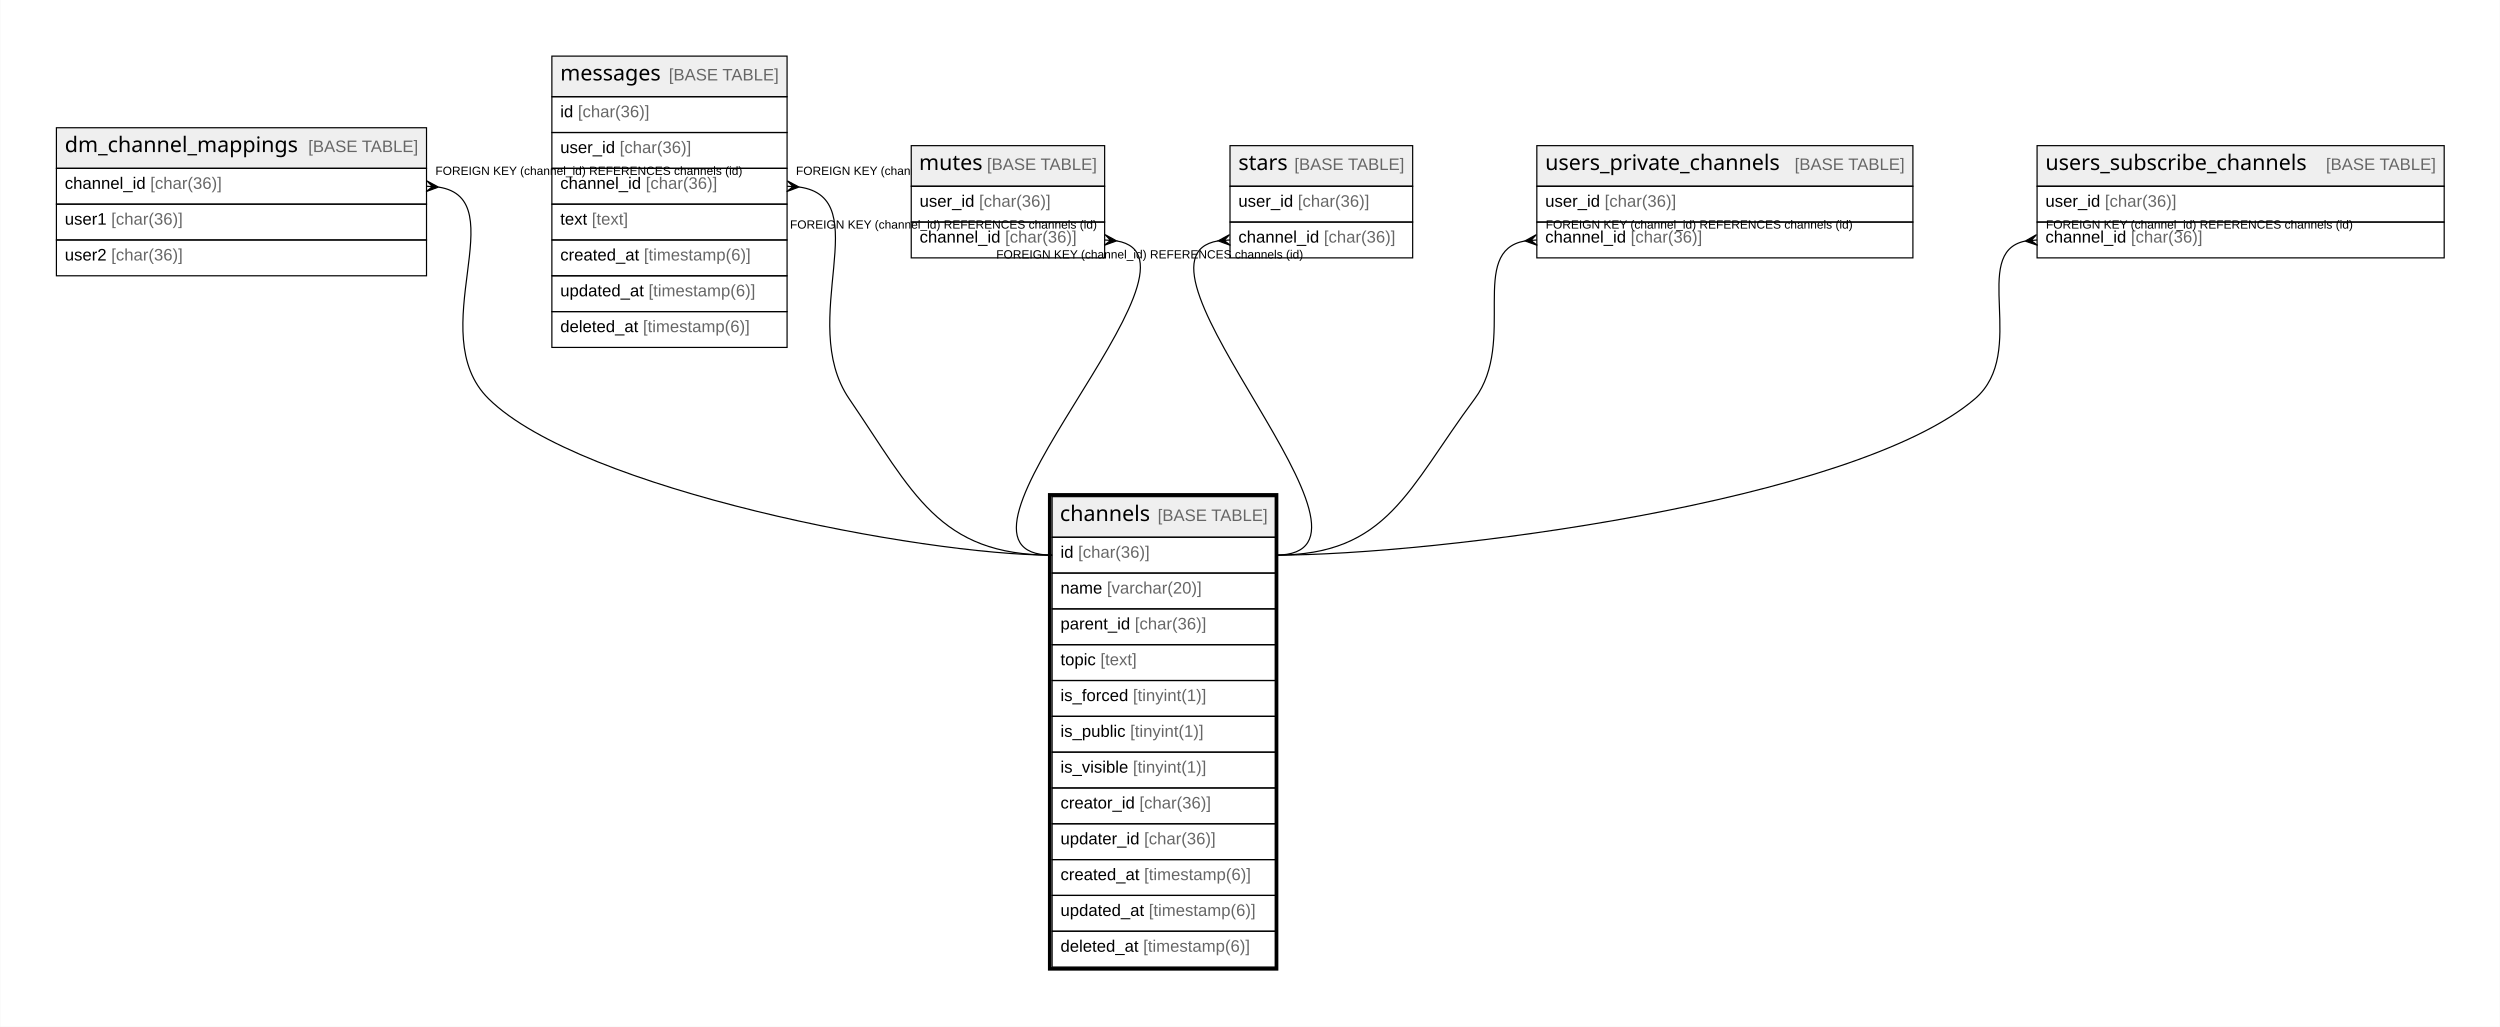
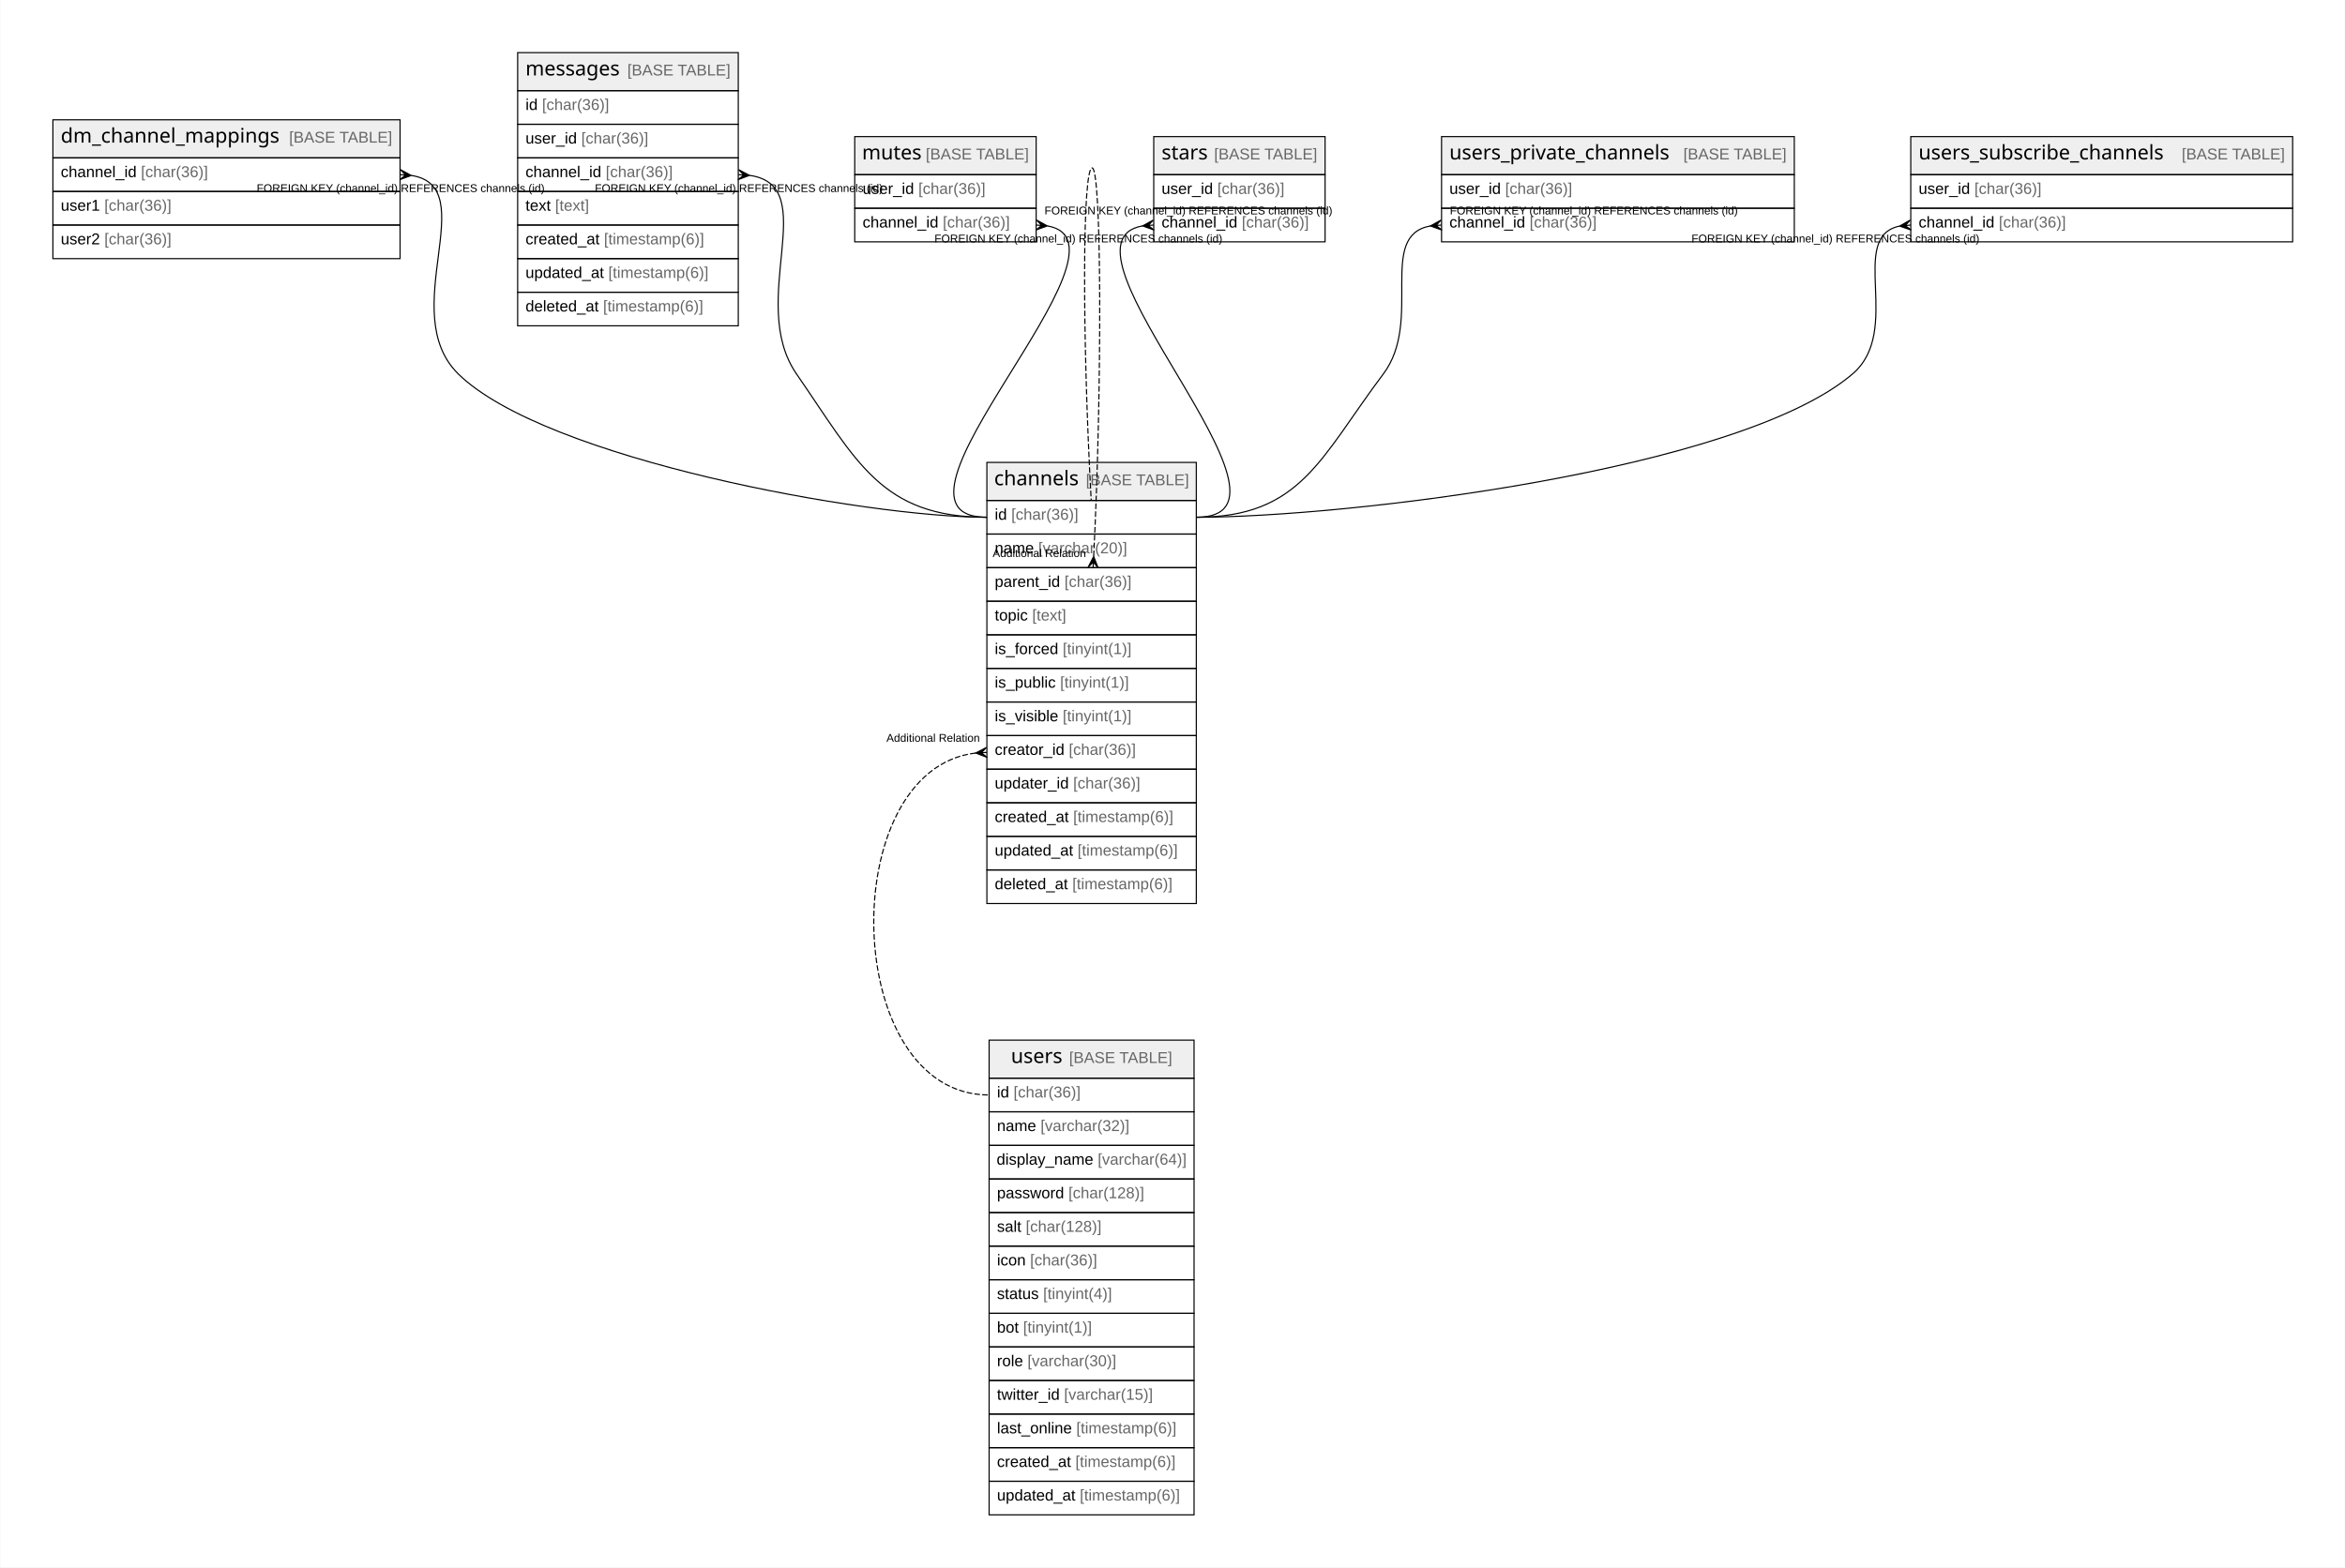
- <svg xmlns="http://www.w3.org/2000/svg" width="2094pt" height="860pt" viewBox="0.00 0.00 2093.50 860.00">
-   <g id="graph0" class="graph" transform="scale(1 1) rotate(0) translate(4 856)">
-     <polygon fill="#ffffff" stroke="transparent" points="-4,4 -4,-856 2089.5,-856 2089.5,4 -4,4" />
+ <svg xmlns="http://www.w3.org/2000/svg" width="2094pt" height="1400pt" viewBox="0.00 0.00 2093.50 1400.00">
+   <g id="graph0" class="graph" transform="scale(1 1) rotate(0) translate(4 1396)">
+     <polygon fill="#ffffff" stroke="transparent" points="-4,4 -4,-1396 2089.5,-1396 2089.5,4 -4,4" />
    <g id="node1" class="node">
-       <polygon fill="#efefef" stroke="transparent" points="877,-406 877,-440 1064,-440 1064,-406 877,-406" />
-       <polygon fill="none" stroke="#000000" points="877,-406 877,-440 1064,-440 1064,-406 877,-406" />
-       <text text-anchor="start" x="883.5" y="-419.6" font-family="Arial Bold" font-size="18.00" fill="#000000">channels</text>
-       <text text-anchor="start" x="961.53" y="-419.6" font-family="Arial" font-size="14.00" fill="#000000"> </text>
-       <text text-anchor="start" x="965.419" y="-419.6" font-family="Arial" font-size="14.00" fill="#666666">[BASE TABLE]</text>
-       <polygon fill="none" stroke="#000000" points="877,-376 877,-406 1064,-406 1064,-376 877,-376" />
-       <text text-anchor="start" x="884" y="-388.8" font-family="Arial" font-size="14.00" fill="#000000">id </text>
-       <text text-anchor="start" x="898.786" y="-388.8" font-family="Arial" font-size="14.00" fill="#666666">[char(36)]</text>
-       <polygon fill="none" stroke="#000000" points="877,-346 877,-376 1064,-376 1064,-346 877,-346" />
-       <text text-anchor="start" x="884" y="-358.8" font-family="Arial" font-size="14.00" fill="#000000">name </text>
-       <text text-anchor="start" x="922.91" y="-358.8" font-family="Arial" font-size="14.00" fill="#666666">[varchar(20)]</text>
-       <polygon fill="none" stroke="#000000" points="877,-316 877,-346 1064,-346 1064,-316 877,-316" />
-       <text text-anchor="start" x="884" y="-328.8" font-family="Arial" font-size="14.00" fill="#000000">parent_id </text>
-       <text text-anchor="start" x="946.269" y="-328.8" font-family="Arial" font-size="14.00" fill="#666666">[char(36)]</text>
-       <polygon fill="none" stroke="#000000" points="877,-286 877,-316 1064,-316 1064,-286 877,-286" />
-       <text text-anchor="start" x="884" y="-298.8" font-family="Arial" font-size="14.00" fill="#000000">topic </text>
-       <text text-anchor="start" x="917.462" y="-298.8" font-family="Arial" font-size="14.00" fill="#666666">[text]</text>
-       <polygon fill="none" stroke="#000000" points="877,-256 877,-286 1064,-286 1064,-256 877,-256" />
-       <text text-anchor="start" x="884" y="-268.8" font-family="Arial" font-size="14.00" fill="#000000">is_forced </text>
-       <text text-anchor="start" x="944.696" y="-268.8" font-family="Arial" font-size="14.00" fill="#666666">[tinyint(1)]</text>
-       <polygon fill="none" stroke="#000000" points="877,-226 877,-256 1064,-256 1064,-226 877,-226" />
-       <text text-anchor="start" x="884" y="-238.8" font-family="Arial" font-size="14.00" fill="#000000">is_public </text>
-       <text text-anchor="start" x="942.365" y="-238.8" font-family="Arial" font-size="14.00" fill="#666666">[tinyint(1)]</text>
-       <polygon fill="none" stroke="#000000" points="877,-196 877,-226 1064,-226 1064,-196 877,-196" />
-       <text text-anchor="start" x="884" y="-208.8" font-family="Arial" font-size="14.00" fill="#000000">is_visible </text>
-       <text text-anchor="start" x="944.689" y="-208.8" font-family="Arial" font-size="14.00" fill="#666666">[tinyint(1)]</text>
-       <polygon fill="none" stroke="#000000" points="877,-166 877,-196 1064,-196 1064,-166 877,-166" />
-       <text text-anchor="start" x="884" y="-178.8" font-family="Arial" font-size="14.00" fill="#000000">creator_id </text>
-       <text text-anchor="start" x="950.144" y="-178.8" font-family="Arial" font-size="14.00" fill="#666666">[char(36)]</text>
-       <polygon fill="none" stroke="#000000" points="877,-136 877,-166 1064,-166 1064,-136 877,-136" />
-       <text text-anchor="start" x="884" y="-148.8" font-family="Arial" font-size="14.00" fill="#000000">updater_id </text>
-       <text text-anchor="start" x="954.055" y="-148.8" font-family="Arial" font-size="14.00" fill="#666666">[char(36)]</text>
-       <polygon fill="none" stroke="#000000" points="877,-106 877,-136 1064,-136 1064,-106 877,-106" />
-       <text text-anchor="start" x="884" y="-118.8" font-family="Arial" font-size="14.00" fill="#000000">created_at </text>
-       <text text-anchor="start" x="954.048" y="-118.8" font-family="Arial" font-size="14.00" fill="#666666">[timestamp(6)]</text>
-       <polygon fill="none" stroke="#000000" points="877,-76 877,-106 1064,-106 1064,-76 877,-76" />
-       <text text-anchor="start" x="884" y="-88.8" font-family="Arial" font-size="14.00" fill="#000000">updated_at </text>
-       <text text-anchor="start" x="957.958" y="-88.8" font-family="Arial" font-size="14.00" fill="#666666">[timestamp(6)]</text>
-       <polygon fill="none" stroke="#000000" points="877,-46 877,-76 1064,-76 1064,-46 877,-46" />
-       <text text-anchor="start" x="884" y="-58.8" font-family="Arial" font-size="14.00" fill="#000000">deleted_at </text>
-       <text text-anchor="start" x="953.282" y="-58.8" font-family="Arial" font-size="14.00" fill="#666666">[timestamp(6)]</text>
-       <polygon fill="none" stroke="#000000" stroke-width="3" points="875,-44.5 875,-441.5 1065,-441.5 1065,-44.5 875,-44.5" />
+       <polygon fill="#efefef" stroke="transparent" points="877,-949 877,-983 1064,-983 1064,-949 877,-949" />
+       <polygon fill="none" stroke="#000000" points="877,-949 877,-983 1064,-983 1064,-949 877,-949" />
+       <text text-anchor="start" x="883.5" y="-962.6" font-family="Arial Bold" font-size="18.00" fill="#000000">channels</text>
+       <text text-anchor="start" x="961.53" y="-962.6" font-family="Arial" font-size="14.00" fill="#000000"> </text>
+       <text text-anchor="start" x="965.419" y="-962.6" font-family="Arial" font-size="14.00" fill="#666666">[BASE TABLE]</text>
+       <polygon fill="none" stroke="#000000" points="877,-919 877,-949 1064,-949 1064,-919 877,-919" />
+       <text text-anchor="start" x="884" y="-931.8" font-family="Arial" font-size="14.00" fill="#000000">id </text>
+       <text text-anchor="start" x="898.786" y="-931.8" font-family="Arial" font-size="14.00" fill="#666666">[char(36)]</text>
+       <polygon fill="none" stroke="#000000" points="877,-889 877,-919 1064,-919 1064,-889 877,-889" />
+       <text text-anchor="start" x="884" y="-901.8" font-family="Arial" font-size="14.00" fill="#000000">name </text>
+       <text text-anchor="start" x="922.91" y="-901.8" font-family="Arial" font-size="14.00" fill="#666666">[varchar(20)]</text>
+       <polygon fill="none" stroke="#000000" points="877,-859 877,-889 1064,-889 1064,-859 877,-859" />
+       <text text-anchor="start" x="884" y="-871.8" font-family="Arial" font-size="14.00" fill="#000000">parent_id </text>
+       <text text-anchor="start" x="946.269" y="-871.8" font-family="Arial" font-size="14.00" fill="#666666">[char(36)]</text>
+       <polygon fill="none" stroke="#000000" points="877,-829 877,-859 1064,-859 1064,-829 877,-829" />
+       <text text-anchor="start" x="884" y="-841.8" font-family="Arial" font-size="14.00" fill="#000000">topic </text>
+       <text text-anchor="start" x="917.462" y="-841.8" font-family="Arial" font-size="14.00" fill="#666666">[text]</text>
+       <polygon fill="none" stroke="#000000" points="877,-799 877,-829 1064,-829 1064,-799 877,-799" />
+       <text text-anchor="start" x="884" y="-811.8" font-family="Arial" font-size="14.00" fill="#000000">is_forced </text>
+       <text text-anchor="start" x="944.696" y="-811.8" font-family="Arial" font-size="14.00" fill="#666666">[tinyint(1)]</text>
+       <polygon fill="none" stroke="#000000" points="877,-769 877,-799 1064,-799 1064,-769 877,-769" />
+       <text text-anchor="start" x="884" y="-781.8" font-family="Arial" font-size="14.00" fill="#000000">is_public </text>
+       <text text-anchor="start" x="942.365" y="-781.8" font-family="Arial" font-size="14.00" fill="#666666">[tinyint(1)]</text>
+       <polygon fill="none" stroke="#000000" points="877,-739 877,-769 1064,-769 1064,-739 877,-739" />
+       <text text-anchor="start" x="884" y="-751.8" font-family="Arial" font-size="14.00" fill="#000000">is_visible </text>
+       <text text-anchor="start" x="944.689" y="-751.8" font-family="Arial" font-size="14.00" fill="#666666">[tinyint(1)]</text>
+       <polygon fill="none" stroke="#000000" points="877,-709 877,-739 1064,-739 1064,-709 877,-709" />
+       <text text-anchor="start" x="884" y="-721.8" font-family="Arial" font-size="14.00" fill="#000000">creator_id </text>
+       <text text-anchor="start" x="950.144" y="-721.8" font-family="Arial" font-size="14.00" fill="#666666">[char(36)]</text>
+       <polygon fill="none" stroke="#000000" points="877,-679 877,-709 1064,-709 1064,-679 877,-679" />
+       <text text-anchor="start" x="884" y="-691.8" font-family="Arial" font-size="14.00" fill="#000000">updater_id </text>
+       <text text-anchor="start" x="954.055" y="-691.8" font-family="Arial" font-size="14.00" fill="#666666">[char(36)]</text>
+       <polygon fill="none" stroke="#000000" points="877,-649 877,-679 1064,-679 1064,-649 877,-649" />
+       <text text-anchor="start" x="884" y="-661.8" font-family="Arial" font-size="14.00" fill="#000000">created_at </text>
+       <text text-anchor="start" x="954.048" y="-661.8" font-family="Arial" font-size="14.00" fill="#666666">[timestamp(6)]</text>
+       <polygon fill="none" stroke="#000000" points="877,-619 877,-649 1064,-649 1064,-619 877,-619" />
+       <text text-anchor="start" x="884" y="-631.8" font-family="Arial" font-size="14.00" fill="#000000">updated_at </text>
+       <text text-anchor="start" x="957.958" y="-631.8" font-family="Arial" font-size="14.00" fill="#666666">[timestamp(6)]</text>
+       <polygon fill="none" stroke="#000000" points="877,-589 877,-619 1064,-619 1064,-589 877,-589" />
+       <text text-anchor="start" x="884" y="-601.8" font-family="Arial" font-size="14.00" fill="#000000">deleted_at </text>
+       <text text-anchor="start" x="953.282" y="-601.8" font-family="Arial" font-size="14.00" fill="#666666">[timestamp(6)]</text>
+     </g>
+     <g id="edge7" class="edge">
+       <path fill="none" stroke="#000000" stroke-dasharray="5,2" d="M972.378,-899.349C979.974,-1050.297 979.514,-1246 971,-1246 962.299,-1246 962.01,-1097.695 970.133,-949.285" />
+       <polygon fill="#000000" stroke="#000000" points="972.361,-899.005 976.336,-888.785 972.101,-894.011 971.842,-889.018 971.842,-889.018 971.842,-889.018 972.101,-894.011 967.348,-889.252 972.361,-899.005 972.361,-899.005" />
+       <text text-anchor="start" x="882.148" y="-898.518" font-family="Arial" font-size="10.00" fill="#000000">Additional Relation</text>
+     </g>
+     <g id="node8" class="node">
+       <polygon fill="#efefef" stroke="transparent" points="879,-433 879,-467 1062,-467 1062,-433 879,-433" />
+       <polygon fill="none" stroke="#000000" points="879,-433 879,-467 1062,-467 1062,-433 879,-433" />
+       <text text-anchor="start" x="898.499" y="-446.6" font-family="Arial Bold" font-size="18.00" fill="#000000">users</text>
+       <text text-anchor="start" x="946.531" y="-446.6" font-family="Arial" font-size="14.00" fill="#000000"> </text>
+       <text text-anchor="start" x="950.421" y="-446.6" font-family="Arial" font-size="14.00" fill="#666666">[BASE TABLE]</text>
+       <polygon fill="none" stroke="#000000" points="879,-403 879,-433 1062,-433 1062,-403 879,-403" />
+       <text text-anchor="start" x="886" y="-415.8" font-family="Arial" font-size="14.00" fill="#000000">id </text>
+       <text text-anchor="start" x="900.786" y="-415.8" font-family="Arial" font-size="14.00" fill="#666666">[char(36)]</text>
+       <polygon fill="none" stroke="#000000" points="879,-373 879,-403 1062,-403 1062,-373 879,-373" />
+       <text text-anchor="start" x="886" y="-385.8" font-family="Arial" font-size="14.00" fill="#000000">name </text>
+       <text text-anchor="start" x="924.91" y="-385.8" font-family="Arial" font-size="14.00" fill="#666666">[varchar(32)]</text>
+       <polygon fill="none" stroke="#000000" points="879,-343 879,-373 1062,-373 1062,-343 879,-343" />
+       <text text-anchor="start" x="885.683" y="-355.8" font-family="Arial" font-size="14.00" fill="#000000">display_name </text>
+       <text text-anchor="start" x="975.958" y="-355.8" font-family="Arial" font-size="14.00" fill="#666666">[varchar(64)]</text>
+       <polygon fill="none" stroke="#000000" points="879,-313 879,-343 1062,-343 1062,-313 879,-313" />
+       <text text-anchor="start" x="886" y="-325.8" font-family="Arial" font-size="14.00" fill="#000000">password </text>
+       <text text-anchor="start" x="949.807" y="-325.8" font-family="Arial" font-size="14.00" fill="#666666">[char(128)]</text>
+       <polygon fill="none" stroke="#000000" points="879,-283 879,-313 1062,-313 1062,-283 879,-283" />
+       <text text-anchor="start" x="886" y="-295.8" font-family="Arial" font-size="14.00" fill="#000000">salt </text>
+       <text text-anchor="start" x="911.676" y="-295.8" font-family="Arial" font-size="14.00" fill="#666666">[char(128)]</text>
+       <polygon fill="none" stroke="#000000" points="879,-253 879,-283 1062,-283 1062,-253 879,-253" />
+       <text text-anchor="start" x="886" y="-265.8" font-family="Arial" font-size="14.00" fill="#000000">icon </text>
+       <text text-anchor="start" x="915.572" y="-265.8" font-family="Arial" font-size="14.00" fill="#666666">[char(36)]</text>
+       <polygon fill="none" stroke="#000000" points="879,-223 879,-253 1062,-253 1062,-223 879,-223" />
+       <text text-anchor="start" x="886" y="-235.8" font-family="Arial" font-size="14.00" fill="#000000">status </text>
+       <text text-anchor="start" x="927.241" y="-235.8" font-family="Arial" font-size="14.00" fill="#666666">[tinyint(4)]</text>
+       <polygon fill="none" stroke="#000000" points="879,-193 879,-223 1062,-223 1062,-193 879,-193" />
+       <text text-anchor="start" x="886" y="-205.8" font-family="Arial" font-size="14.00" fill="#000000">bot </text>
+       <text text-anchor="start" x="909.352" y="-205.8" font-family="Arial" font-size="14.00" fill="#666666">[tinyint(1)]</text>
+       <polygon fill="none" stroke="#000000" points="879,-163 879,-193 1062,-193 1062,-163 879,-163" />
+       <text text-anchor="start" x="886" y="-175.8" font-family="Arial" font-size="14.00" fill="#000000">role </text>
+       <text text-anchor="start" x="913.234" y="-175.8" font-family="Arial" font-size="14.00" fill="#666666">[varchar(30)]</text>
+       <polygon fill="none" stroke="#000000" points="879,-133 879,-163 1062,-163 1062,-133 879,-133" />
+       <text text-anchor="start" x="886" y="-145.8" font-family="Arial" font-size="14.00" fill="#000000">twitter_id </text>
+       <text text-anchor="start" x="945.91" y="-145.8" font-family="Arial" font-size="14.00" fill="#666666">[varchar(15)]</text>
+       <polygon fill="none" stroke="#000000" points="879,-103 879,-133 1062,-133 1062,-103 879,-103" />
+       <text text-anchor="start" x="886" y="-115.8" font-family="Arial" font-size="14.00" fill="#000000">last_online </text>
+       <text text-anchor="start" x="956.827" y="-115.8" font-family="Arial" font-size="14.00" fill="#666666">[timestamp(6)]</text>
+       <polygon fill="none" stroke="#000000" points="879,-73 879,-103 1062,-103 1062,-73 879,-73" />
+       <text text-anchor="start" x="886" y="-85.8" font-family="Arial" font-size="14.00" fill="#000000">created_at </text>
+       <text text-anchor="start" x="956.048" y="-85.8" font-family="Arial" font-size="14.00" fill="#666666">[timestamp(6)]</text>
+       <polygon fill="none" stroke="#000000" points="879,-43 879,-73 1062,-73 1062,-43 879,-43" />
+       <text text-anchor="start" x="886" y="-55.8" font-family="Arial" font-size="14.00" fill="#000000">updated_at </text>
+       <text text-anchor="start" x="959.958" y="-55.8" font-family="Arial" font-size="14.00" fill="#666666">[timestamp(6)]</text>
+     </g>
+     <g id="edge8" class="edge">
+       <path fill="none" stroke="#000000" stroke-dasharray="5,2" d="M866.907,-723.418C741.185,-708.658 746.45,-418 879,-418" />
+       <polygon fill="#000000" stroke="#000000" points="867.017,-723.424 876.741,-728.492 872.008,-723.712 877,-724 877,-724 877,-724 872.008,-723.712 877.259,-719.508 867.017,-723.424 867.017,-723.424" />
+       <text text-anchor="start" x="787.306" y="-733.5" font-family="Arial" font-size="10.00" fill="#000000">Additional Relation</text>
    </g>
    <g id="node2" class="node">
-       <polygon fill="#efefef" stroke="transparent" points="43,-715 43,-749 353,-749 353,-715 43,-715" />
-       <polygon fill="none" stroke="#000000" points="43,-715 43,-749 353,-749 353,-715 43,-715" />
-       <text text-anchor="start" x="49.991" y="-728.6" font-family="Arial Bold" font-size="18.00" fill="#000000">dm_channel_mappings</text>
-       <text text-anchor="start" x="250.039" y="-728.6" font-family="Arial" font-size="14.00" fill="#000000"> </text>
-       <text text-anchor="start" x="253.929" y="-728.6" font-family="Arial" font-size="14.00" fill="#666666">[BASE TABLE]</text>
-       <polygon fill="none" stroke="#000000" points="43,-685 43,-715 353,-715 353,-685 43,-685" />
-       <text text-anchor="start" x="50" y="-697.8" font-family="Arial" font-size="14.00" fill="#000000">channel_id </text>
-       <text text-anchor="start" x="121.613" y="-697.8" font-family="Arial" font-size="14.00" fill="#666666">[char(36)]</text>
-       <polygon fill="none" stroke="#000000" points="43,-655 43,-685 353,-685 353,-655 43,-655" />
-       <text text-anchor="start" x="50" y="-667.8" font-family="Arial" font-size="14.00" fill="#000000">user1 </text>
-       <text text-anchor="start" x="88.91" y="-667.8" font-family="Arial" font-size="14.00" fill="#666666">[char(36)]</text>
-       <polygon fill="none" stroke="#000000" points="43,-625 43,-655 353,-655 353,-625 43,-625" />
-       <text text-anchor="start" x="50" y="-637.8" font-family="Arial" font-size="14.00" fill="#000000">user2 </text>
-       <text text-anchor="start" x="88.91" y="-637.8" font-family="Arial" font-size="14.00" fill="#666666">[char(36)]</text>
+       <polygon fill="#efefef" stroke="transparent" points="43,-1255 43,-1289 353,-1289 353,-1255 43,-1255" />
+       <polygon fill="none" stroke="#000000" points="43,-1255 43,-1289 353,-1289 353,-1255 43,-1255" />
+       <text text-anchor="start" x="49.991" y="-1268.6" font-family="Arial Bold" font-size="18.00" fill="#000000">dm_channel_mappings</text>
+       <text text-anchor="start" x="250.039" y="-1268.6" font-family="Arial" font-size="14.00" fill="#000000"> </text>
+       <text text-anchor="start" x="253.929" y="-1268.6" font-family="Arial" font-size="14.00" fill="#666666">[BASE TABLE]</text>
+       <polygon fill="none" stroke="#000000" points="43,-1225 43,-1255 353,-1255 353,-1225 43,-1225" />
+       <text text-anchor="start" x="50" y="-1237.8" font-family="Arial" font-size="14.00" fill="#000000">channel_id </text>
+       <text text-anchor="start" x="121.613" y="-1237.8" font-family="Arial" font-size="14.00" fill="#666666">[char(36)]</text>
+       <polygon fill="none" stroke="#000000" points="43,-1195 43,-1225 353,-1225 353,-1195 43,-1195" />
+       <text text-anchor="start" x="50" y="-1207.8" font-family="Arial" font-size="14.00" fill="#000000">user1 </text>
+       <text text-anchor="start" x="88.91" y="-1207.8" font-family="Arial" font-size="14.00" fill="#666666">[char(36)]</text>
+       <polygon fill="none" stroke="#000000" points="43,-1165 43,-1195 353,-1195 353,-1165 43,-1165" />
+       <text text-anchor="start" x="50" y="-1177.8" font-family="Arial" font-size="14.00" fill="#000000">user2 </text>
+       <text text-anchor="start" x="88.91" y="-1177.8" font-family="Arial" font-size="14.00" fill="#666666">[char(36)]</text>
    </g>
    <g id="edge1" class="edge">
-       <path fill="none" stroke="#000000" d="M363.098,-699.289C427.712,-689.334 348.965,-577.283 405,-522 482.489,-445.55 768.146,-391 877,-391" />
-       <polygon fill="#000000" stroke="#000000" points="362.975,-699.298 352.684,-695.511 357.988,-699.649 353,-700 353,-700 353,-700 357.988,-699.649 353.316,-704.489 362.975,-699.298 362.975,-699.298" />
-       <text text-anchor="start" x="360.435" y="-709.5" font-family="Arial" font-size="10.00" fill="#000000">FOREIGN KEY (channel_id) REFERENCES channels (id)</text>
+       <path fill="none" stroke="#000000" d="M363.097,-1239.288C427.697,-1229.319 348.802,-1117.118 405,-1062 482.589,-985.903 768.323,-934 877,-934" />
+       <polygon fill="#000000" stroke="#000000" points="362.975,-1239.297 352.684,-1235.511 357.988,-1239.648 353,-1240 353,-1240 353,-1240 357.988,-1239.648 353.316,-1244.489 362.975,-1239.297 362.975,-1239.297" />
+       <text text-anchor="start" x="224.935" y="-1224.5" font-family="Arial" font-size="10.00" fill="#000000">FOREIGN KEY (channel_id) REFERENCES channels (id)</text>
    </g>
    <g id="node3" class="node">
-       <polygon fill="#efefef" stroke="transparent" points="458,-775 458,-809 655,-809 655,-775 458,-775" />
-       <polygon fill="none" stroke="#000000" points="458,-775 458,-809 655,-809 655,-775 458,-775" />
-       <text text-anchor="start" x="464.983" y="-788.6" font-family="Arial Bold" font-size="18.00" fill="#000000">messages</text>
-       <text text-anchor="start" x="552.047" y="-788.6" font-family="Arial" font-size="14.00" fill="#000000"> </text>
-       <text text-anchor="start" x="555.937" y="-788.6" font-family="Arial" font-size="14.00" fill="#666666">[BASE TABLE]</text>
-       <polygon fill="none" stroke="#000000" points="458,-745 458,-775 655,-775 655,-745 458,-745" />
-       <text text-anchor="start" x="465" y="-757.8" font-family="Arial" font-size="14.00" fill="#000000">id </text>
-       <text text-anchor="start" x="479.786" y="-757.8" font-family="Arial" font-size="14.00" fill="#666666">[char(36)]</text>
-       <polygon fill="none" stroke="#000000" points="458,-715 458,-745 655,-745 655,-715 458,-715" />
-       <text text-anchor="start" x="465" y="-727.8" font-family="Arial" font-size="14.00" fill="#000000">user_id </text>
-       <text text-anchor="start" x="514.807" y="-727.8" font-family="Arial" font-size="14.00" fill="#666666">[char(36)]</text>
-       <polygon fill="none" stroke="#000000" points="458,-685 458,-715 655,-715 655,-685 458,-685" />
-       <text text-anchor="start" x="465" y="-697.8" font-family="Arial" font-size="14.00" fill="#000000">channel_id </text>
-       <text text-anchor="start" x="536.613" y="-697.8" font-family="Arial" font-size="14.00" fill="#666666">[char(36)]</text>
-       <polygon fill="none" stroke="#000000" points="458,-655 458,-685 655,-685 655,-655 458,-655" />
-       <text text-anchor="start" x="465" y="-667.8" font-family="Arial" font-size="14.00" fill="#000000">text </text>
-       <text text-anchor="start" x="491.455" y="-667.8" font-family="Arial" font-size="14.00" fill="#666666">[text]</text>
-       <polygon fill="none" stroke="#000000" points="458,-625 458,-655 655,-655 655,-625 458,-625" />
-       <text text-anchor="start" x="465" y="-637.8" font-family="Arial" font-size="14.00" fill="#000000">created_at </text>
-       <text text-anchor="start" x="535.048" y="-637.8" font-family="Arial" font-size="14.00" fill="#666666">[timestamp(6)]</text>
-       <polygon fill="none" stroke="#000000" points="458,-595 458,-625 655,-625 655,-595 458,-595" />
-       <text text-anchor="start" x="465" y="-607.8" font-family="Arial" font-size="14.00" fill="#000000">updated_at </text>
-       <text text-anchor="start" x="538.958" y="-607.8" font-family="Arial" font-size="14.00" fill="#666666">[timestamp(6)]</text>
-       <polygon fill="none" stroke="#000000" points="458,-565 458,-595 655,-595 655,-565 458,-565" />
-       <text text-anchor="start" x="465" y="-577.8" font-family="Arial" font-size="14.00" fill="#000000">deleted_at </text>
-       <text text-anchor="start" x="534.282" y="-577.8" font-family="Arial" font-size="14.00" fill="#666666">[timestamp(6)]</text>
+       <polygon fill="#efefef" stroke="transparent" points="458,-1315 458,-1349 655,-1349 655,-1315 458,-1315" />
+       <polygon fill="none" stroke="#000000" points="458,-1315 458,-1349 655,-1349 655,-1315 458,-1315" />
+       <text text-anchor="start" x="464.983" y="-1328.6" font-family="Arial Bold" font-size="18.00" fill="#000000">messages</text>
+       <text text-anchor="start" x="552.047" y="-1328.6" font-family="Arial" font-size="14.00" fill="#000000"> </text>
+       <text text-anchor="start" x="555.937" y="-1328.6" font-family="Arial" font-size="14.00" fill="#666666">[BASE TABLE]</text>
+       <polygon fill="none" stroke="#000000" points="458,-1285 458,-1315 655,-1315 655,-1285 458,-1285" />
+       <text text-anchor="start" x="465" y="-1297.8" font-family="Arial" font-size="14.00" fill="#000000">id </text>
+       <text text-anchor="start" x="479.786" y="-1297.8" font-family="Arial" font-size="14.00" fill="#666666">[char(36)]</text>
+       <polygon fill="none" stroke="#000000" points="458,-1255 458,-1285 655,-1285 655,-1255 458,-1255" />
+       <text text-anchor="start" x="465" y="-1267.8" font-family="Arial" font-size="14.00" fill="#000000">user_id </text>
+       <text text-anchor="start" x="514.807" y="-1267.8" font-family="Arial" font-size="14.00" fill="#666666">[char(36)]</text>
+       <polygon fill="none" stroke="#000000" points="458,-1225 458,-1255 655,-1255 655,-1225 458,-1225" />
+       <text text-anchor="start" x="465" y="-1237.8" font-family="Arial" font-size="14.00" fill="#000000">channel_id </text>
+       <text text-anchor="start" x="536.613" y="-1237.8" font-family="Arial" font-size="14.00" fill="#666666">[char(36)]</text>
+       <polygon fill="none" stroke="#000000" points="458,-1195 458,-1225 655,-1225 655,-1195 458,-1195" />
+       <text text-anchor="start" x="465" y="-1207.8" font-family="Arial" font-size="14.00" fill="#000000">text </text>
+       <text text-anchor="start" x="491.455" y="-1207.8" font-family="Arial" font-size="14.00" fill="#666666">[text]</text>
+       <polygon fill="none" stroke="#000000" points="458,-1165 458,-1195 655,-1195 655,-1165 458,-1165" />
+       <text text-anchor="start" x="465" y="-1177.8" font-family="Arial" font-size="14.00" fill="#000000">created_at </text>
+       <text text-anchor="start" x="535.048" y="-1177.8" font-family="Arial" font-size="14.00" fill="#666666">[timestamp(6)]</text>
+       <polygon fill="none" stroke="#000000" points="458,-1135 458,-1165 655,-1165 655,-1135 458,-1135" />
+       <text text-anchor="start" x="465" y="-1147.8" font-family="Arial" font-size="14.00" fill="#000000">updated_at </text>
+       <text text-anchor="start" x="538.958" y="-1147.8" font-family="Arial" font-size="14.00" fill="#666666">[timestamp(6)]</text>
+       <polygon fill="none" stroke="#000000" points="458,-1105 458,-1135 655,-1135 655,-1105 458,-1105" />
+       <text text-anchor="start" x="465" y="-1117.8" font-family="Arial" font-size="14.00" fill="#000000">deleted_at </text>
+       <text text-anchor="start" x="534.282" y="-1117.8" font-family="Arial" font-size="14.00" fill="#666666">[timestamp(6)]</text>
    </g>
    <g id="edge2" class="edge">
-       <path fill="none" stroke="#000000" d="M665.168,-699.348C730.758,-690.207 662.604,-587 707,-522 760.799,-443.233 781.614,-391 877,-391" />
-       <polygon fill="#000000" stroke="#000000" points="664.98,-699.36 654.712,-695.509 659.99,-699.68 655,-700 655,-700 655,-700 659.99,-699.68 655.288,-704.491 664.98,-699.36 664.98,-699.36" />
-       <text text-anchor="start" x="662.436" y="-709.5" font-family="Arial" font-size="10.00" fill="#000000">FOREIGN KEY (channel_id) REFERENCES channels (id)</text>
+       <path fill="none" stroke="#000000" d="M665.166,-1239.347C730.725,-1230.185 662.241,-1126.752 707,-1062 760.778,-984.2 782.422,-934 877,-934" />
+       <polygon fill="#000000" stroke="#000000" points="664.979,-1239.359 654.711,-1235.509 659.99,-1239.679 655,-1240 655,-1240 655,-1240 659.99,-1239.679 655.289,-1244.491 664.979,-1239.359 664.979,-1239.359" />
+       <text text-anchor="start" x="526.936" y="-1224.5" font-family="Arial" font-size="10.00" fill="#000000">FOREIGN KEY (channel_id) REFERENCES channels (id)</text>
    </g>
    <g id="node4" class="node">
-       <polygon fill="#efefef" stroke="transparent" points="759,-700 759,-734 921,-734 921,-700 759,-700" />
-       <polygon fill="none" stroke="#000000" points="759,-700 759,-734 921,-734 921,-700 759,-700" />
-       <text text-anchor="start" x="765.507" y="-713.6" font-family="Arial Bold" font-size="18.00" fill="#000000">mutes</text>
-       <text text-anchor="start" x="818.523" y="-713.6" font-family="Arial" font-size="14.00" fill="#000000"> </text>
-       <text text-anchor="start" x="822.413" y="-713.6" font-family="Arial" font-size="14.00" fill="#666666">[BASE TABLE]</text>
-       <polygon fill="none" stroke="#000000" points="759,-670 759,-700 921,-700 921,-670 759,-670" />
-       <text text-anchor="start" x="766" y="-682.8" font-family="Arial" font-size="14.00" fill="#000000">user_id </text>
-       <text text-anchor="start" x="815.807" y="-682.8" font-family="Arial" font-size="14.00" fill="#666666">[char(36)]</text>
-       <polygon fill="none" stroke="#000000" points="759,-640 759,-670 921,-670 921,-640 759,-640" />
-       <text text-anchor="start" x="766" y="-652.8" font-family="Arial" font-size="14.00" fill="#000000">channel_id </text>
-       <text text-anchor="start" x="837.613" y="-652.8" font-family="Arial" font-size="14.00" fill="#666666">[char(36)]</text>
+       <polygon fill="#efefef" stroke="transparent" points="759,-1240 759,-1274 921,-1274 921,-1240 759,-1240" />
+       <polygon fill="none" stroke="#000000" points="759,-1240 759,-1274 921,-1274 921,-1240 759,-1240" />
+       <text text-anchor="start" x="765.507" y="-1253.6" font-family="Arial Bold" font-size="18.00" fill="#000000">mutes</text>
+       <text text-anchor="start" x="818.523" y="-1253.6" font-family="Arial" font-size="14.00" fill="#000000"> </text>
+       <text text-anchor="start" x="822.413" y="-1253.6" font-family="Arial" font-size="14.00" fill="#666666">[BASE TABLE]</text>
+       <polygon fill="none" stroke="#000000" points="759,-1210 759,-1240 921,-1240 921,-1210 759,-1210" />
+       <text text-anchor="start" x="766" y="-1222.8" font-family="Arial" font-size="14.00" fill="#000000">user_id </text>
+       <text text-anchor="start" x="815.807" y="-1222.8" font-family="Arial" font-size="14.00" fill="#666666">[char(36)]</text>
+       <polygon fill="none" stroke="#000000" points="759,-1180 759,-1210 921,-1210 921,-1180 759,-1180" />
+       <text text-anchor="start" x="766" y="-1192.8" font-family="Arial" font-size="14.00" fill="#000000">channel_id </text>
+       <text text-anchor="start" x="837.613" y="-1192.8" font-family="Arial" font-size="14.00" fill="#666666">[char(36)]</text>
    </g>
    <g id="edge3" class="edge">
-       <path fill="none" stroke="#000000" d="M931.002,-654.243C1022.724,-638.758 761.765,-391 877,-391" />
-       <polygon fill="#000000" stroke="#000000" points="930.971,-654.245 920.66,-650.513 925.986,-654.622 921,-655 921,-655 921,-655 925.986,-654.622 921.34,-659.487 930.971,-654.245 930.971,-654.245" />
-       <text text-anchor="start" x="657.436" y="-664.5" font-family="Arial" font-size="10.00" fill="#000000">FOREIGN KEY (channel_id) REFERENCES channels (id)</text>
+       <path fill="none" stroke="#000000" d="M931.163,-1194.204C1021.049,-1178.449 763.154,-934 877,-934" />
+       <polygon fill="#000000" stroke="#000000" points="930.97,-1194.219 920.649,-1190.514 925.985,-1194.61 921,-1195 921,-1195 921,-1195 925.985,-1194.61 921.351,-1199.486 930.97,-1194.219 930.97,-1194.219" />
+       <text text-anchor="start" x="928.436" y="-1204.5" font-family="Arial" font-size="10.00" fill="#000000">FOREIGN KEY (channel_id) REFERENCES channels (id)</text>
    </g>
    <g id="node5" class="node">
-       <polygon fill="#efefef" stroke="transparent" points="1026,-700 1026,-734 1179,-734 1179,-700 1026,-700" />
-       <polygon fill="none" stroke="#000000" points="1026,-700 1026,-734 1179,-734 1179,-700 1026,-700" />
-       <text text-anchor="start" x="1032.999" y="-713.6" font-family="Arial Bold" font-size="18.00" fill="#000000">stars</text>
-       <text text-anchor="start" x="1076.031" y="-713.6" font-family="Arial" font-size="14.00" fill="#000000"> </text>
-       <text text-anchor="start" x="1079.92" y="-713.6" font-family="Arial" font-size="14.00" fill="#666666">[BASE TABLE]</text>
-       <polygon fill="none" stroke="#000000" points="1026,-670 1026,-700 1179,-700 1179,-670 1026,-670" />
-       <text text-anchor="start" x="1033" y="-682.8" font-family="Arial" font-size="14.00" fill="#000000">user_id </text>
-       <text text-anchor="start" x="1082.807" y="-682.8" font-family="Arial" font-size="14.00" fill="#666666">[char(36)]</text>
-       <polygon fill="none" stroke="#000000" points="1026,-640 1026,-670 1179,-670 1179,-640 1026,-640" />
-       <text text-anchor="start" x="1033" y="-652.8" font-family="Arial" font-size="14.00" fill="#000000">channel_id </text>
-       <text text-anchor="start" x="1104.613" y="-652.8" font-family="Arial" font-size="14.00" fill="#666666">[char(36)]</text>
+       <polygon fill="#efefef" stroke="transparent" points="1026,-1240 1026,-1274 1179,-1274 1179,-1240 1026,-1240" />
+       <polygon fill="none" stroke="#000000" points="1026,-1240 1026,-1274 1179,-1274 1179,-1240 1026,-1240" />
+       <text text-anchor="start" x="1032.999" y="-1253.6" font-family="Arial Bold" font-size="18.00" fill="#000000">stars</text>
+       <text text-anchor="start" x="1076.031" y="-1253.6" font-family="Arial" font-size="14.00" fill="#000000"> </text>
+       <text text-anchor="start" x="1079.92" y="-1253.6" font-family="Arial" font-size="14.00" fill="#666666">[BASE TABLE]</text>
+       <polygon fill="none" stroke="#000000" points="1026,-1210 1026,-1240 1179,-1240 1179,-1210 1026,-1210" />
+       <text text-anchor="start" x="1033" y="-1222.8" font-family="Arial" font-size="14.00" fill="#000000">user_id </text>
+       <text text-anchor="start" x="1082.807" y="-1222.8" font-family="Arial" font-size="14.00" fill="#666666">[char(36)]</text>
+       <polygon fill="none" stroke="#000000" points="1026,-1180 1026,-1210 1179,-1210 1179,-1180 1026,-1180" />
+       <text text-anchor="start" x="1033" y="-1192.8" font-family="Arial" font-size="14.00" fill="#000000">channel_id </text>
+       <text text-anchor="start" x="1104.613" y="-1192.8" font-family="Arial" font-size="14.00" fill="#666666">[char(36)]</text>
    </g>
    <g id="edge4" class="edge">
-       <path fill="none" stroke="#000000" d="M1016.016,-654.243C924.266,-638.758 1178.838,-391 1064,-391" />
-       <polygon fill="#000000" stroke="#000000" points="1016.029,-654.244 1025.66,-659.487 1021.014,-654.622 1026,-655 1026,-655 1026,-655 1021.014,-654.622 1026.34,-650.513 1016.029,-654.244 1016.029,-654.244" />
-       <text text-anchor="start" x="830.186" y="-639.5" font-family="Arial" font-size="10.00" fill="#000000">FOREIGN KEY (channel_id) REFERENCES channels (id)</text>
+       <path fill="none" stroke="#000000" d="M1015.855,-1194.204C925.932,-1178.449 1177.445,-934 1064,-934" />
+       <polygon fill="#000000" stroke="#000000" points="1016.031,-1194.218 1025.648,-1199.486 1021.015,-1194.609 1026,-1195 1026,-1195 1026,-1195 1021.015,-1194.609 1026.352,-1190.514 1016.031,-1194.218 1016.031,-1194.218" />
+       <text text-anchor="start" x="830.186" y="-1179.5" font-family="Arial" font-size="10.00" fill="#000000">FOREIGN KEY (channel_id) REFERENCES channels (id)</text>
    </g>
    <g id="node6" class="node">
-       <polygon fill="#efefef" stroke="transparent" points="1283,-700 1283,-734 1598,-734 1598,-700 1283,-700" />
-       <polygon fill="none" stroke="#000000" points="1283,-700 1283,-734 1598,-734 1598,-700 1283,-700" />
-       <text text-anchor="start" x="1289.96" y="-713.6" font-family="Arial Bold" font-size="18.00" fill="#000000">users_private_channels</text>
-       <text text-anchor="start" x="1495.07" y="-713.6" font-family="Arial" font-size="14.00" fill="#000000"> </text>
-       <text text-anchor="start" x="1498.96" y="-713.6" font-family="Arial" font-size="14.00" fill="#666666">[BASE TABLE]</text>
-       <polygon fill="none" stroke="#000000" points="1283,-670 1283,-700 1598,-700 1598,-670 1283,-670" />
-       <text text-anchor="start" x="1290" y="-682.8" font-family="Arial" font-size="14.00" fill="#000000">user_id </text>
-       <text text-anchor="start" x="1339.807" y="-682.8" font-family="Arial" font-size="14.00" fill="#666666">[char(36)]</text>
-       <polygon fill="none" stroke="#000000" points="1283,-640 1283,-670 1598,-670 1598,-640 1283,-640" />
-       <text text-anchor="start" x="1290" y="-652.8" font-family="Arial" font-size="14.00" fill="#000000">channel_id </text>
-       <text text-anchor="start" x="1361.613" y="-652.8" font-family="Arial" font-size="14.00" fill="#666666">[char(36)]</text>
+       <polygon fill="#efefef" stroke="transparent" points="1283,-1240 1283,-1274 1598,-1274 1598,-1240 1283,-1240" />
+       <polygon fill="none" stroke="#000000" points="1283,-1240 1283,-1274 1598,-1274 1598,-1240 1283,-1240" />
+       <text text-anchor="start" x="1289.96" y="-1253.6" font-family="Arial Bold" font-size="18.00" fill="#000000">users_private_channels</text>
+       <text text-anchor="start" x="1495.07" y="-1253.6" font-family="Arial" font-size="14.00" fill="#000000"> </text>
+       <text text-anchor="start" x="1498.96" y="-1253.6" font-family="Arial" font-size="14.00" fill="#666666">[BASE TABLE]</text>
+       <polygon fill="none" stroke="#000000" points="1283,-1210 1283,-1240 1598,-1240 1598,-1210 1283,-1210" />
+       <text text-anchor="start" x="1290" y="-1222.8" font-family="Arial" font-size="14.00" fill="#000000">user_id </text>
+       <text text-anchor="start" x="1339.807" y="-1222.8" font-family="Arial" font-size="14.00" fill="#666666">[char(36)]</text>
+       <polygon fill="none" stroke="#000000" points="1283,-1180 1283,-1210 1598,-1210 1598,-1180 1283,-1180" />
+       <text text-anchor="start" x="1290" y="-1192.8" font-family="Arial" font-size="14.00" fill="#000000">channel_id </text>
+       <text text-anchor="start" x="1361.613" y="-1192.8" font-family="Arial" font-size="14.00" fill="#666666">[char(36)]</text>
    </g>
    <g id="edge5" class="edge">
-       <path fill="none" stroke="#000000" d="M1272.965,-654.178C1225.013,-645.49 1266.642,-569.955 1231,-522 1174.728,-446.288 1158.333,-391 1064,-391" />
-       <polygon fill="#000000" stroke="#000000" points="1273.033,-654.183 1282.632,-659.485 1278.017,-654.591 1283,-655 1283,-655 1283,-655 1278.017,-654.591 1283.368,-650.515 1273.033,-654.183 1273.033,-654.183" />
-       <text text-anchor="start" x="1290.436" y="-664.5" font-family="Arial" font-size="10.00" fill="#000000">FOREIGN KEY (channel_id) REFERENCES channels (id)</text>
+       <path fill="none" stroke="#000000" d="M1272.968,-1194.176C1225.044,-1185.467 1266.91,-1109.754 1231,-1062 1174.795,-987.258 1157.516,-934 1064,-934" />
+       <polygon fill="#000000" stroke="#000000" points="1273.034,-1194.181 1282.631,-1199.485 1278.017,-1194.59 1283,-1195 1283,-1195 1283,-1195 1278.017,-1194.59 1283.369,-1190.515 1273.034,-1194.181 1273.034,-1194.181" />
+       <text text-anchor="start" x="1290.436" y="-1204.5" font-family="Arial" font-size="10.00" fill="#000000">FOREIGN KEY (channel_id) REFERENCES channels (id)</text>
    </g>
    <g id="node7" class="node">
-       <polygon fill="#efefef" stroke="transparent" points="1702,-700 1702,-734 2043,-734 2043,-700 1702,-700" />
-       <polygon fill="none" stroke="#000000" points="1702,-700 1702,-734 2043,-734 2043,-700 1702,-700" />
-       <text text-anchor="start" x="1708.957" y="-713.6" font-family="Arial Bold" font-size="18.00" fill="#000000">users_subscribe_channels</text>
-       <text text-anchor="start" x="1940.074" y="-713.6" font-family="Arial" font-size="14.00" fill="#000000"> </text>
-       <text text-anchor="start" x="1943.963" y="-713.6" font-family="Arial" font-size="14.00" fill="#666666">[BASE TABLE]</text>
-       <polygon fill="none" stroke="#000000" points="1702,-670 1702,-700 2043,-700 2043,-670 1702,-670" />
-       <text text-anchor="start" x="1709" y="-682.8" font-family="Arial" font-size="14.00" fill="#000000">user_id </text>
-       <text text-anchor="start" x="1758.807" y="-682.8" font-family="Arial" font-size="14.00" fill="#666666">[char(36)]</text>
-       <polygon fill="none" stroke="#000000" points="1702,-640 1702,-670 2043,-670 2043,-640 1702,-640" />
-       <text text-anchor="start" x="1709" y="-652.8" font-family="Arial" font-size="14.00" fill="#000000">channel_id </text>
-       <text text-anchor="start" x="1780.613" y="-652.8" font-family="Arial" font-size="14.00" fill="#666666">[char(36)]</text>
+       <polygon fill="#efefef" stroke="transparent" points="1702,-1240 1702,-1274 2043,-1274 2043,-1240 1702,-1240" />
+       <polygon fill="none" stroke="#000000" points="1702,-1240 1702,-1274 2043,-1274 2043,-1240 1702,-1240" />
+       <text text-anchor="start" x="1708.957" y="-1253.6" font-family="Arial Bold" font-size="18.00" fill="#000000">users_subscribe_channels</text>
+       <text text-anchor="start" x="1940.074" y="-1253.6" font-family="Arial" font-size="14.00" fill="#000000"> </text>
+       <text text-anchor="start" x="1943.963" y="-1253.6" font-family="Arial" font-size="14.00" fill="#666666">[BASE TABLE]</text>
+       <polygon fill="none" stroke="#000000" points="1702,-1210 1702,-1240 2043,-1240 2043,-1210 1702,-1210" />
+       <text text-anchor="start" x="1709" y="-1222.8" font-family="Arial" font-size="14.00" fill="#000000">user_id </text>
+       <text text-anchor="start" x="1758.807" y="-1222.8" font-family="Arial" font-size="14.00" fill="#666666">[char(36)]</text>
+       <polygon fill="none" stroke="#000000" points="1702,-1180 1702,-1210 2043,-1210 2043,-1180 1702,-1180" />
+       <text text-anchor="start" x="1709" y="-1192.8" font-family="Arial" font-size="14.00" fill="#000000">channel_id </text>
+       <text text-anchor="start" x="1780.613" y="-1192.8" font-family="Arial" font-size="14.00" fill="#666666">[char(36)]</text>
    </g>
    <g id="edge6" class="edge">
-       <path fill="none" stroke="#000000" d="M1691.774,-654.023C1645.359,-644.083 1695.256,-560.821 1650,-522 1548.721,-435.122 1197.436,-391 1064,-391" />
-       <polygon fill="#000000" stroke="#000000" points="1692.045,-654.049 1701.572,-659.48 1697.023,-654.524 1702,-655 1702,-655 1702,-655 1697.023,-654.524 1702.428,-650.52 1692.045,-654.049 1692.045,-654.049" />
-       <text text-anchor="start" x="1709.436" y="-664.5" font-family="Arial" font-size="10.00" fill="#000000">FOREIGN KEY (channel_id) REFERENCES channels (id)</text>
+       <path fill="none" stroke="#000000" d="M1691.775,-1194.022C1645.37,-1184.07 1695.351,-1100.711 1650,-1062 1548.619,-975.462 1197.293,-934 1064,-934" />
+       <polygon fill="#000000" stroke="#000000" points="1692.045,-1194.048 1701.572,-1199.48 1697.023,-1194.524 1702,-1195 1702,-1195 1702,-1195 1697.023,-1194.524 1702.428,-1190.52 1692.045,-1194.048 1692.045,-1194.048" />
+       <text text-anchor="start" x="1506.186" y="-1179.5" font-family="Arial" font-size="10.00" fill="#000000">FOREIGN KEY (channel_id) REFERENCES channels (id)</text>
    </g>
  </g>
</svg>
